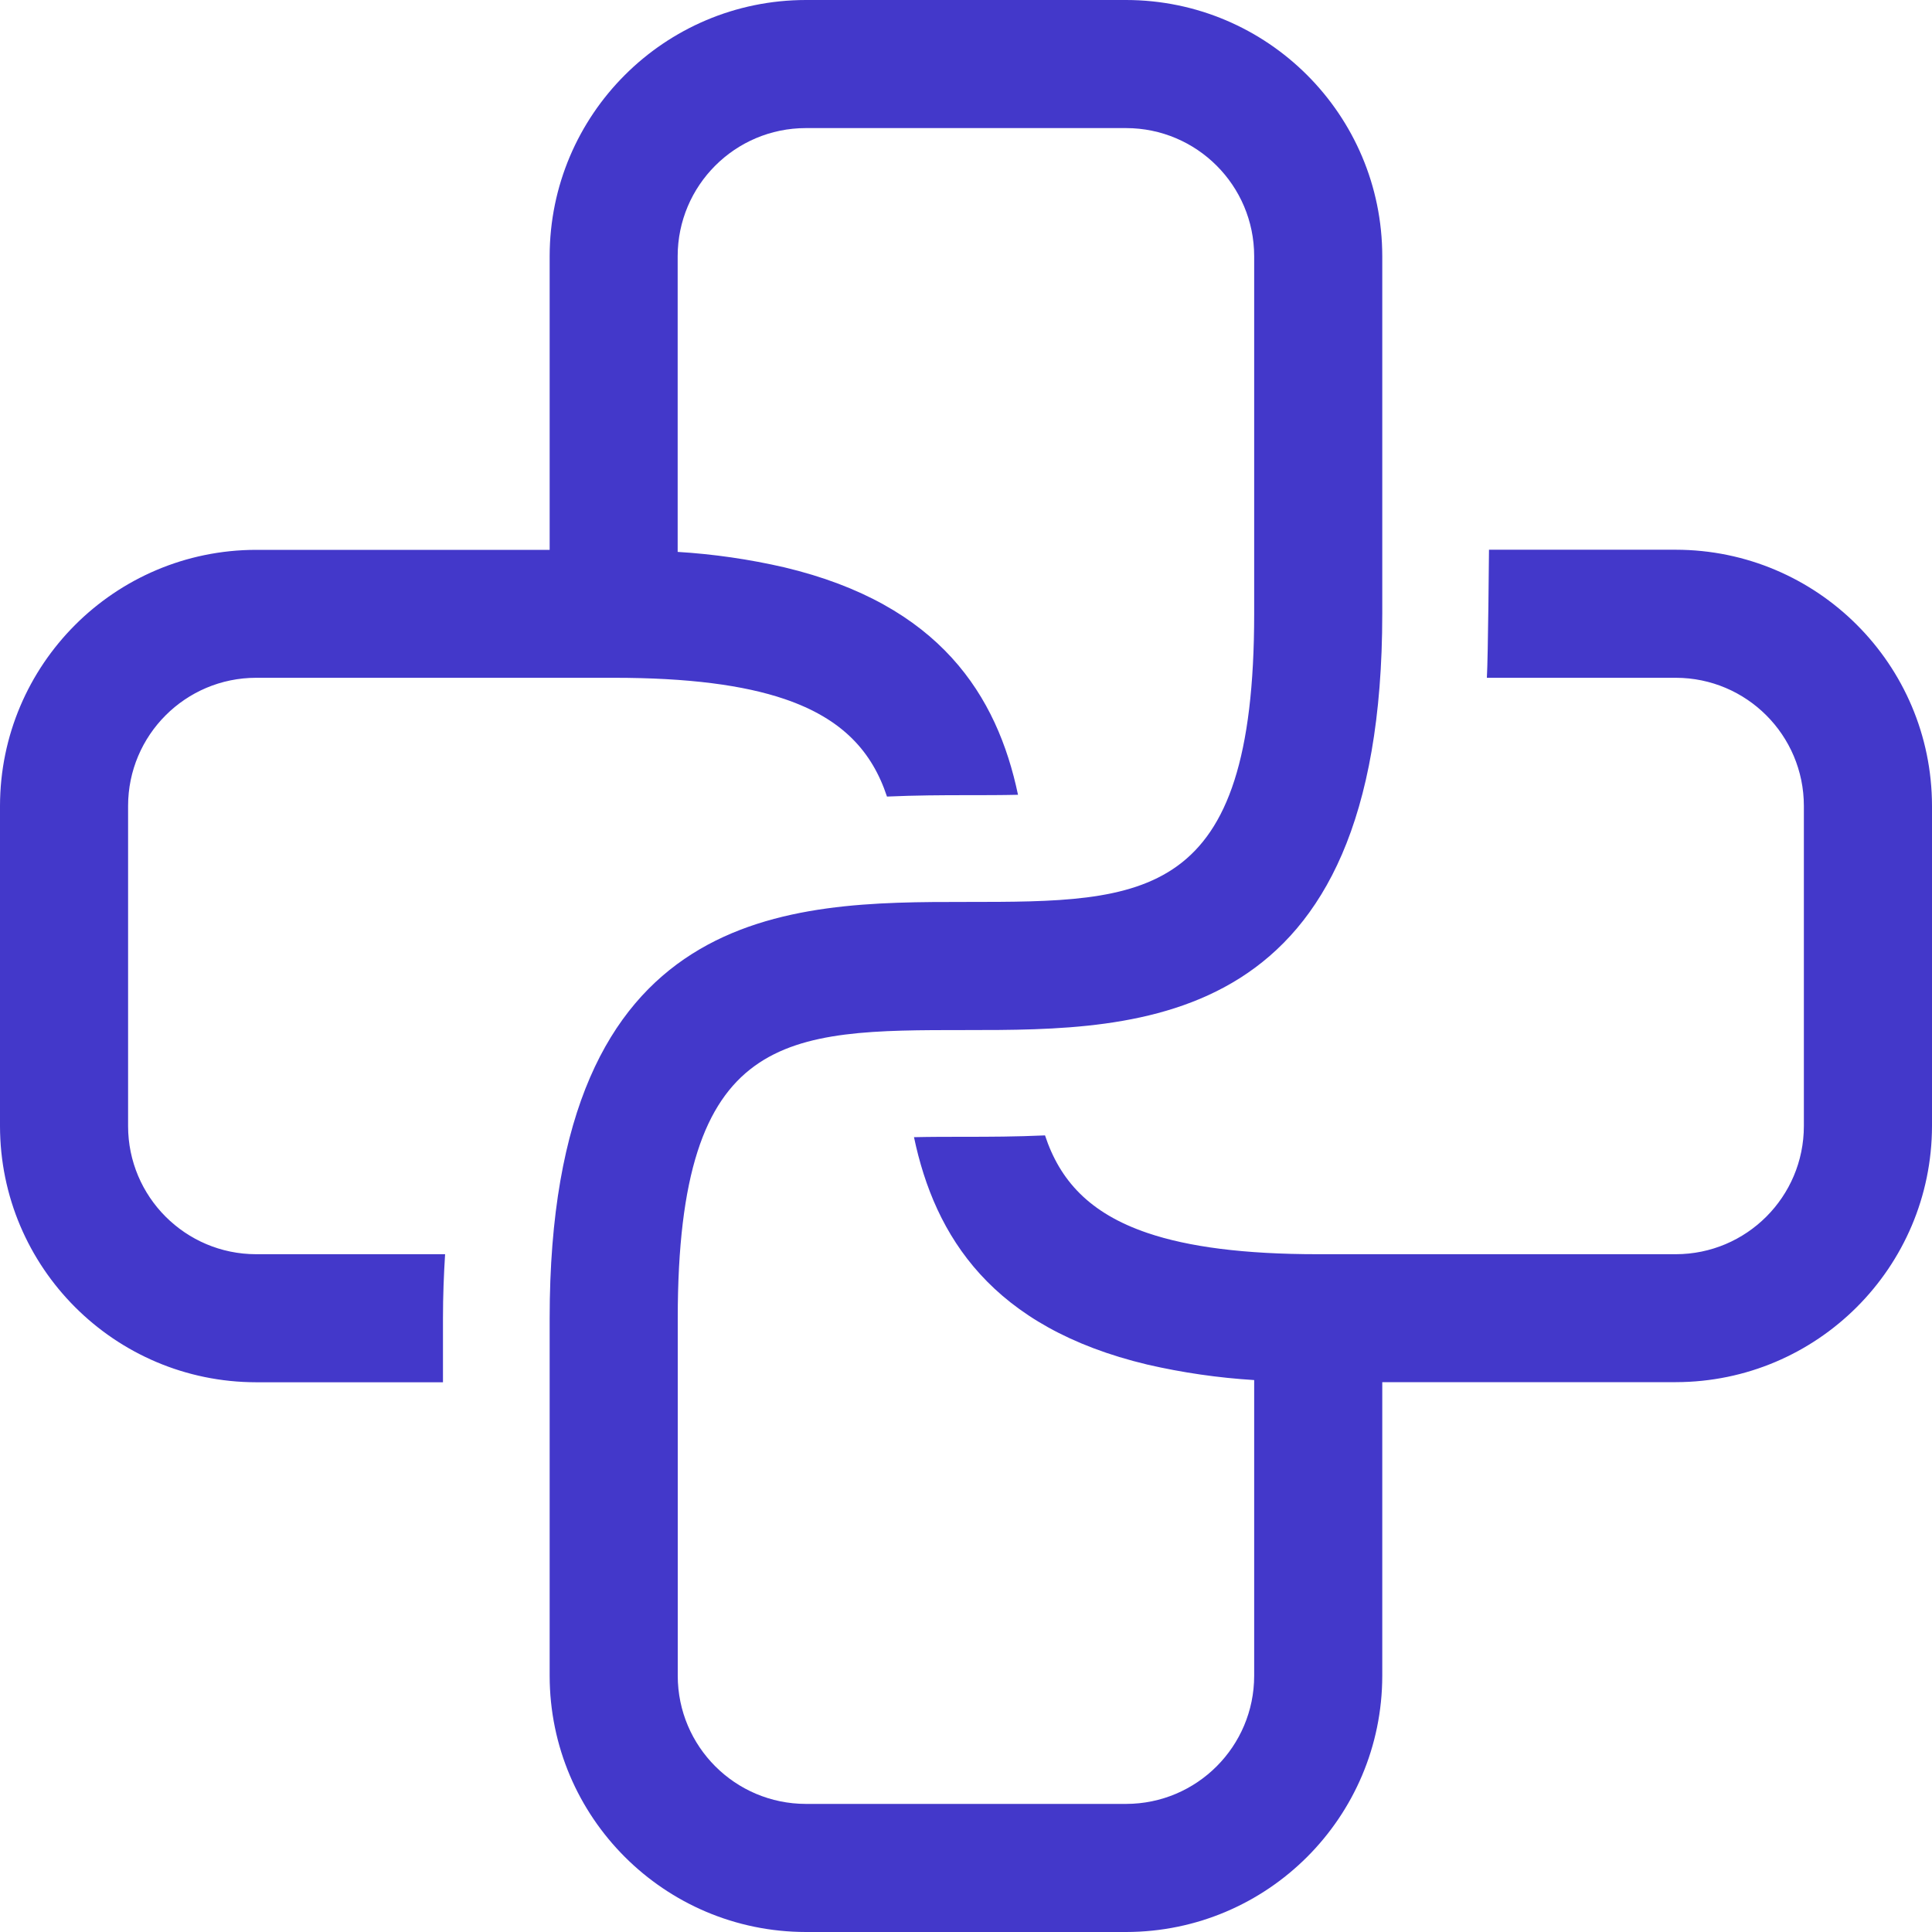
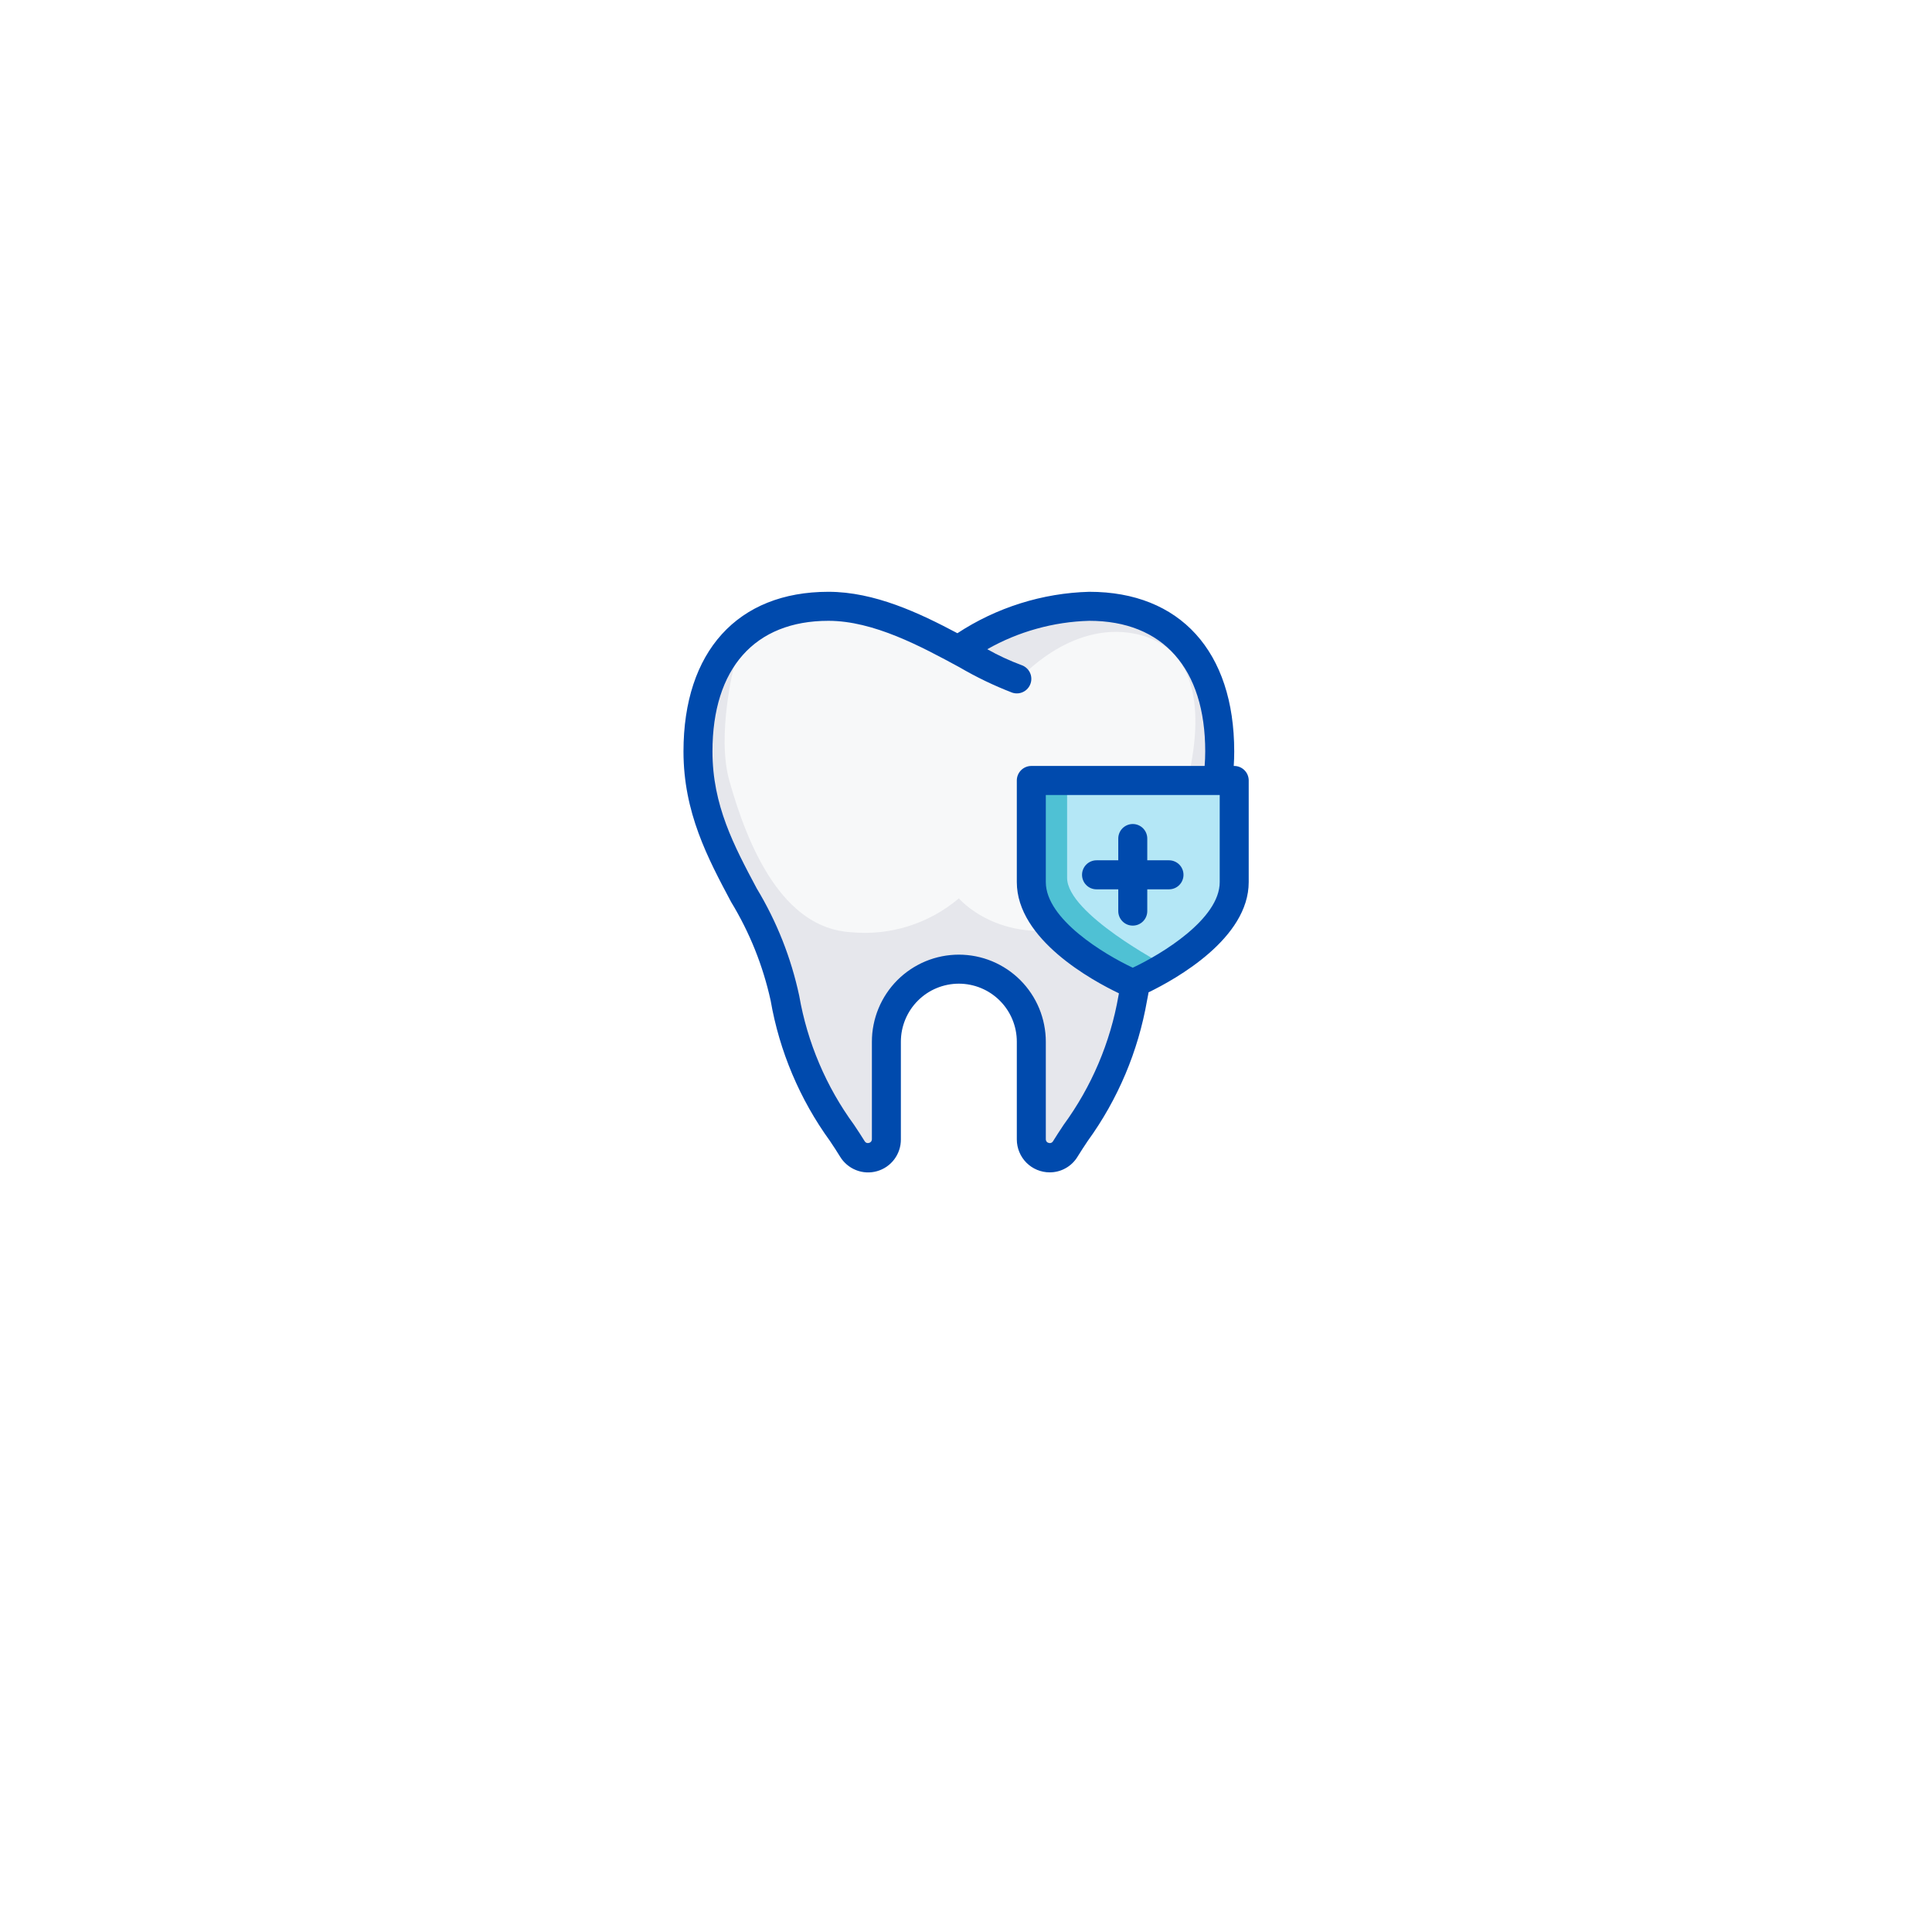
- <svg xmlns="http://www.w3.org/2000/svg" id="Layer_1" data-name="Layer 1" viewBox="0 0 500 500">
+ <svg xmlns="http://www.w3.org/2000/svg" width="500" zoomAndPan="magnify" viewBox="0 0 375 375" height="500" preserveAspectRatio="xMidYMid meet" version="1.0">
  <defs>
-     <style>.cls-1{fill:#4338ca;}</style>
+     <clipPath id="cfce708e7b">
+       <path d="M 132.395 114.867 L 242.645 114.867 L 242.645 228 L 132.395 228 Z M 132.395 114.867 " clip-rule="nonzero" />
+     </clipPath>
  </defs>
-   <path class="cls-1" d="M433.69,142.27H385.35s-.23,27.82-.55,33.14h48.89a33.18,33.18,0,0,1,33.15,33.15v82.87a33.18,33.18,0,0,1-33.15,33.16H341.15c-19.28,0-33.58-1.9-44.19-5.5-15.09-5.12-22.7-13.69-26.51-25.25-7.47.34-14.42.36-20.47.36-4.52,0-9.07,0-13.44.1,5.4,25.7,20.15,49.27,60.42,58.86a169.6,169.6,0,0,0,27.62,4V433.7a33.18,33.18,0,0,1-33.14,33.15H208.56A33.19,33.19,0,0,1,175.4,433.7V341.17c0-74.59,28.08-74.59,74.58-74.59,45.49,0,107.75,0,107.75-107.75V66.3A66.37,66.37,0,0,0,291.44,0H208.56A66.37,66.37,0,0,0,142.25,66.3v76h-76A66.36,66.36,0,0,0,0,208.56v82.87a66.37,66.37,0,0,0,66.3,66.3h48.34V341.17c0-5.81.22-11.27.55-16.58H66.29a33.17,33.17,0,0,1-33.14-33.16V208.56a33.17,33.17,0,0,1,33.14-33.15h92.54c19.32,0,33.6,1.9,44.19,5.49,15.08,5.12,22.7,13.69,26.53,25.25,7.46-.33,14.41-.36,20.43-.36,4.54,0,9.1,0,13.48-.1C258.06,180,243.3,156.43,203,146.83a168.41,168.41,0,0,0-27.62-4V66.3a33.19,33.19,0,0,1,33.16-33.15h82.88A33.18,33.18,0,0,1,324.58,66.3v92.53c0,74.58-28.07,74.58-74.6,74.59-45.45,0-107.73,0-107.73,107.75V433.7A66.38,66.38,0,0,0,208.56,500h82.88a66.37,66.37,0,0,0,66.29-66.3v-76h76A66.39,66.39,0,0,0,500,291.43V208.56A66.38,66.38,0,0,0,433.69,142.27Z" />
+   <path fill="#f7f8f9" d="M 211.43 116.277 C 207.012 116.398 202.695 117.121 198.48 118.445 C 194.266 119.773 190.312 121.648 186.617 124.078 L 185.914 124.531 L 185.184 124.164 C 177.477 120.051 169.203 116.277 160.793 116.277 C 144.055 116.277 134.07 127.348 134.07 145.855 C 134.07 157.352 138.684 166.027 143.156 174.422 C 146.848 180.504 149.457 187.02 150.977 193.973 C 151.887 199.609 153.586 205 156.066 210.145 C 157.875 213.805 159.938 217.316 162.258 220.68 C 163.043 221.863 163.719 222.848 164.254 223.777 C 164.711 224.512 165.316 225.09 166.07 225.512 C 166.828 225.934 167.637 226.145 168.5 226.145 C 168.828 226.145 169.148 226.113 169.469 226.047 C 169.785 225.984 170.094 225.891 170.395 225.766 C 170.695 225.641 170.98 225.488 171.25 225.309 C 171.52 225.125 171.77 224.922 172 224.691 C 172.23 224.461 172.434 224.211 172.617 223.938 C 172.797 223.668 172.949 223.383 173.074 223.082 C 173.199 222.781 173.293 222.473 173.355 222.152 C 173.418 221.836 173.453 221.512 173.453 221.188 L 173.453 202.199 C 173.453 201.367 173.535 200.543 173.695 199.727 C 173.859 198.91 174.098 198.117 174.418 197.348 C 174.734 196.578 175.125 195.848 175.586 195.156 C 176.047 194.465 176.574 193.824 177.16 193.234 C 177.746 192.645 178.387 192.121 179.078 191.66 C 179.77 191.195 180.5 190.805 181.266 190.488 C 182.035 190.168 182.828 189.93 183.641 189.766 C 184.457 189.602 185.281 189.523 186.113 189.523 C 186.941 189.523 187.766 189.602 188.582 189.766 C 189.395 189.93 190.188 190.168 190.957 190.488 C 191.723 190.805 192.453 191.195 193.145 191.66 C 193.836 192.121 194.477 192.645 195.062 193.234 C 195.652 193.824 196.176 194.465 196.637 195.156 C 197.098 195.848 197.488 196.578 197.809 197.348 C 198.125 198.117 198.363 198.91 198.527 199.727 C 198.691 200.543 198.77 201.367 198.77 202.199 L 198.77 221.188 C 198.77 221.512 198.805 221.836 198.867 222.152 C 198.93 222.473 199.023 222.781 199.148 223.082 C 199.273 223.383 199.426 223.668 199.609 223.938 C 199.789 224.211 199.992 224.461 200.223 224.691 C 200.453 224.922 200.703 225.125 200.973 225.309 C 201.242 225.488 201.527 225.641 201.828 225.766 C 202.129 225.891 202.438 225.984 202.758 226.047 C 203.074 226.113 203.398 226.145 203.723 226.145 C 204.586 226.145 205.395 225.934 206.152 225.512 C 206.906 225.09 207.512 224.512 207.969 223.777 C 208.504 222.848 209.18 221.863 209.883 220.793 C 212.777 216.816 215.184 212.566 217.102 208.035 C 219.02 203.508 220.402 198.82 221.246 193.973 C 222.77 187.02 225.375 180.504 229.066 174.422 C 233.539 166.027 238.152 157.352 238.152 145.855 C 238.152 127.348 228.168 116.277 211.43 116.277 Z M 211.43 116.277 " fill-opacity="1" fill-rule="nonzero" />
+   <path fill="#e6e7ec" d="M 238.152 145.855 C 238.152 157.352 233.539 166.027 229.066 174.422 C 225.375 180.504 222.77 187.02 221.246 193.973 C 220.402 198.82 219.02 203.508 217.102 208.035 C 215.184 212.566 212.777 216.816 209.883 220.793 C 209.18 221.863 208.504 222.848 207.969 223.777 C 207.512 224.512 206.906 225.09 206.152 225.512 C 205.395 225.934 204.586 226.145 203.723 226.145 C 203.398 226.145 203.074 226.113 202.758 226.047 C 202.438 225.984 202.129 225.891 201.828 225.766 C 201.527 225.641 201.242 225.488 200.973 225.309 C 200.703 225.125 200.453 224.922 200.223 224.691 C 199.992 224.461 199.789 224.211 199.609 223.938 C 199.426 223.668 199.273 223.383 199.148 223.082 C 199.023 222.781 198.93 222.473 198.867 222.152 C 198.805 221.836 198.77 221.512 198.77 221.188 L 198.77 202.199 C 198.77 201.367 198.691 200.543 198.527 199.727 C 198.363 198.91 198.125 198.117 197.809 197.348 C 197.488 196.578 197.098 195.848 196.637 195.156 C 196.176 194.465 195.652 193.824 195.062 193.234 C 194.477 192.645 193.836 192.121 193.145 191.66 C 192.453 191.195 191.723 190.805 190.957 190.488 C 190.188 190.168 189.395 189.93 188.582 189.766 C 187.766 189.602 186.941 189.523 186.113 189.523 C 185.281 189.523 184.457 189.602 183.641 189.766 C 182.828 189.93 182.035 190.168 181.266 190.488 C 180.5 190.805 179.77 191.195 179.078 191.66 C 178.387 192.121 177.746 192.645 177.16 193.234 C 176.574 193.824 176.047 194.465 175.586 195.156 C 175.125 195.848 174.734 196.578 174.418 197.348 C 174.098 198.117 173.859 198.91 173.695 199.727 C 173.535 200.543 173.453 201.367 173.453 202.199 L 173.453 221.188 C 173.453 221.512 173.418 221.836 173.355 222.152 C 173.293 222.473 173.199 222.781 173.074 223.082 C 172.949 223.383 172.797 223.668 172.617 223.938 C 172.434 224.211 172.23 224.461 172 224.691 C 171.77 224.922 171.52 225.125 171.25 225.309 C 170.98 225.488 170.695 225.641 170.395 225.766 C 170.094 225.891 169.785 225.984 169.469 226.047 C 169.148 226.113 168.828 226.145 168.5 226.145 C 167.637 226.145 166.828 225.934 166.07 225.512 C 165.316 225.09 164.711 224.512 164.254 223.777 C 163.719 222.848 163.043 221.863 162.258 220.68 C 159.938 217.316 157.875 213.805 156.066 210.145 C 153.586 205 151.887 199.609 150.977 193.973 C 149.457 187.02 146.848 180.504 143.156 174.422 C 138.684 166.027 134.07 157.352 134.07 145.855 C 134.039 142.535 134.406 139.258 135.168 136.023 L 142.48 129.289 C 142.48 129.289 139.078 142.645 141.551 151.488 C 145.152 164.336 151.848 180.184 165.184 180.945 C 167.059 181.121 168.93 181.113 170.805 180.918 C 172.676 180.723 174.512 180.34 176.309 179.777 C 178.105 179.215 179.832 178.477 181.48 177.566 C 183.129 176.656 184.676 175.594 186.113 174.375 C 186.113 174.375 193.875 183.48 208.785 179.844 C 217.73 177.648 226.844 164.645 229.828 154.055 C 233.289 141.855 234.305 125.777 220.23 123 C 207.637 120.512 197.809 131.844 197.809 131.844 L 185.914 124.531 L 186.617 124.078 C 190.312 121.648 194.266 119.773 198.48 118.445 C 202.695 117.121 207.012 116.398 211.43 116.277 C 228.168 116.277 238.152 127.348 238.152 145.855 Z M 238.152 145.855 " fill-opacity="1" fill-rule="nonzero" />
+   <path fill="#b4e7f6" d="M 239.391 151.238 L 239.391 170.758 C 239.391 184.816 219.867 190.254 219.867 190.254 C 219.867 190.254 200.348 184.816 200.348 170.758 L 200.348 151.238 Z M 239.391 151.238 " fill-opacity="1" fill-rule="nonzero" />
+   <path fill="#4fc1d4" d="M 225.879 187.238 C 224.016 188.527 222.012 189.531 219.867 190.254 C 219.867 190.254 200.348 184.816 200.348 170.758 L 200.348 151.238 L 207.125 151.238 L 207.125 170.395 C 207.125 177.367 225.879 187.238 225.879 187.238 Z M 225.879 187.238 " fill-opacity="1" fill-rule="nonzero" />
+   <g clip-path="url(#cfce708e7b)">
+     <path fill="#004aad" d="M 239.562 148.672 L 239.469 148.672 C 239.531 147.734 239.562 146.793 239.562 145.855 C 239.562 126.453 229.047 114.867 211.43 114.867 C 206.875 114.992 202.422 115.738 198.07 117.105 C 193.723 118.473 189.641 120.406 185.832 122.906 C 178.453 118.984 169.738 114.867 160.793 114.867 C 143.18 114.867 132.664 126.453 132.664 145.855 C 132.664 157.715 137.367 166.547 141.914 175.082 C 145.527 181.035 148.082 187.41 149.582 194.211 C 150.438 199.133 151.84 203.895 153.781 208.492 C 155.727 213.094 158.16 217.414 161.09 221.457 C 161.824 222.562 162.496 223.566 163.059 224.504 C 163.418 225.098 163.867 225.617 164.398 226.066 C 164.93 226.516 165.52 226.867 166.164 227.121 C 166.812 227.379 167.48 227.523 168.176 227.559 C 168.871 227.594 169.551 227.516 170.219 227.328 C 170.891 227.137 171.512 226.848 172.086 226.457 C 172.66 226.062 173.156 225.59 173.574 225.035 C 173.992 224.477 174.312 223.871 174.531 223.211 C 174.754 222.551 174.859 221.871 174.859 221.176 L 174.859 202.199 C 174.859 201.461 174.93 200.727 175.074 200 C 175.219 199.273 175.434 198.57 175.715 197.887 C 176 197.203 176.344 196.555 176.754 195.938 C 177.164 195.324 177.633 194.754 178.156 194.23 C 178.676 193.707 179.246 193.242 179.859 192.828 C 180.473 192.418 181.121 192.07 181.805 191.789 C 182.488 191.504 183.191 191.293 183.918 191.148 C 184.641 191.004 185.371 190.93 186.113 190.93 C 186.852 190.93 187.582 191.004 188.309 191.148 C 189.031 191.293 189.734 191.504 190.418 191.789 C 191.102 192.07 191.75 192.418 192.363 192.828 C 192.977 193.242 193.547 193.707 194.066 194.23 C 194.59 194.754 195.059 195.324 195.469 195.938 C 195.879 196.555 196.227 197.203 196.508 197.887 C 196.789 198.57 197.004 199.273 197.148 200 C 197.293 200.727 197.363 201.461 197.363 202.199 L 197.363 221.176 C 197.363 221.594 197.406 222.008 197.488 222.418 C 197.57 222.828 197.691 223.227 197.852 223.613 C 198.012 224 198.207 224.367 198.441 224.719 C 198.672 225.066 198.938 225.387 199.23 225.684 C 199.527 225.98 199.848 226.242 200.195 226.477 C 200.543 226.707 200.91 226.906 201.297 227.066 C 201.684 227.227 202.082 227.348 202.492 227.43 C 202.902 227.512 203.316 227.555 203.734 227.555 C 204.277 227.555 204.816 227.488 205.344 227.352 C 205.871 227.215 206.371 227.012 206.848 226.742 C 207.324 226.477 207.758 226.152 208.148 225.773 C 208.539 225.391 208.879 224.969 209.16 224.5 C 209.723 223.566 210.398 222.562 211.129 221.457 C 214.059 217.414 216.492 213.09 218.438 208.492 C 220.379 203.891 221.777 199.129 222.637 194.211 C 222.723 193.715 222.812 193.23 222.918 192.75 C 222.918 192.707 222.918 192.664 222.918 192.621 C 228.359 189.977 242.375 182.117 242.375 171.211 L 242.375 151.488 C 242.375 151.117 242.301 150.758 242.16 150.41 C 242.016 150.066 241.812 149.762 241.551 149.5 C 241.285 149.234 240.98 149.031 240.637 148.887 C 240.293 148.746 239.934 148.672 239.562 148.672 Z M 217.094 193.281 C 216.305 197.812 215.012 202.191 213.215 206.422 C 211.418 210.652 209.16 214.621 206.449 218.332 C 205.672 219.508 204.957 220.586 204.359 221.566 C 204.148 221.844 203.875 221.938 203.539 221.84 C 203.203 221.746 203.023 221.523 202.992 221.176 L 202.992 202.199 C 202.992 201.645 202.965 201.094 202.91 200.543 C 202.855 199.992 202.773 199.445 202.664 198.902 C 202.559 198.359 202.426 197.82 202.262 197.293 C 202.102 196.762 201.918 196.242 201.707 195.73 C 201.492 195.219 201.258 194.719 200.996 194.23 C 200.738 193.742 200.453 193.27 200.145 192.809 C 199.84 192.348 199.508 191.902 199.16 191.477 C 198.809 191.047 198.438 190.637 198.047 190.246 C 197.656 189.855 197.246 189.484 196.82 189.133 C 196.391 188.781 195.949 188.453 195.488 188.145 C 195.027 187.836 194.555 187.555 194.066 187.293 C 193.582 187.031 193.082 186.793 192.57 186.582 C 192.059 186.371 191.539 186.184 191.012 186.023 C 190.48 185.863 189.945 185.73 189.406 185.621 C 188.863 185.512 188.316 185.434 187.766 185.379 C 187.215 185.324 186.664 185.297 186.113 185.297 C 185.559 185.297 185.008 185.324 184.457 185.379 C 183.906 185.434 183.359 185.512 182.82 185.621 C 182.277 185.73 181.742 185.863 181.211 186.023 C 180.684 186.184 180.164 186.371 179.652 186.582 C 179.141 186.793 178.641 187.031 178.156 187.293 C 177.668 187.555 177.195 187.836 176.734 188.145 C 176.273 188.453 175.832 188.781 175.402 189.133 C 174.977 189.484 174.566 189.855 174.176 190.246 C 173.785 190.637 173.414 191.047 173.062 191.477 C 172.715 191.902 172.383 192.348 172.078 192.809 C 171.77 193.27 171.488 193.742 171.227 194.23 C 170.965 194.719 170.73 195.219 170.52 195.73 C 170.305 196.242 170.121 196.762 169.961 197.293 C 169.801 197.82 169.664 198.359 169.559 198.902 C 169.449 199.445 169.367 199.992 169.312 200.543 C 169.262 201.094 169.234 201.645 169.234 202.199 L 169.234 221.176 C 169.199 221.52 169.016 221.742 168.684 221.836 C 168.352 221.934 168.078 221.844 167.867 221.566 C 167.266 220.578 166.551 219.508 165.773 218.332 C 163.062 214.621 160.805 210.652 159.008 206.422 C 157.211 202.191 155.918 197.812 155.129 193.281 C 153.539 185.871 150.789 178.922 146.879 172.438 C 142.461 164.141 138.289 156.309 138.289 145.855 C 138.289 129.742 146.492 120.5 160.793 120.5 C 169.586 120.5 178.82 125.5 186.234 129.516 C 189.516 131.434 192.93 133.078 196.477 134.445 C 196.828 134.562 197.191 134.605 197.566 134.582 C 197.938 134.555 198.293 134.457 198.625 134.289 C 198.961 134.121 199.25 133.898 199.492 133.613 C 199.738 133.332 199.918 133.012 200.035 132.656 C 200.156 132.301 200.199 131.938 200.172 131.566 C 200.148 131.191 200.051 130.84 199.883 130.504 C 199.715 130.168 199.492 129.879 199.207 129.637 C 198.926 129.391 198.605 129.207 198.254 129.09 C 195.965 128.238 193.758 127.215 191.629 126.016 C 194.652 124.297 197.84 122.973 201.191 122.043 C 204.539 121.109 207.953 120.594 211.43 120.5 C 225.73 120.5 233.934 129.742 233.934 145.855 C 233.934 146.797 233.891 147.738 233.82 148.672 L 200.176 148.672 C 199.805 148.672 199.445 148.746 199.102 148.887 C 198.758 149.031 198.453 149.234 198.188 149.5 C 197.926 149.762 197.723 150.066 197.578 150.41 C 197.434 150.758 197.363 151.117 197.363 151.488 L 197.363 171.211 C 197.363 182.355 212.02 190.336 217.184 192.801 C 217.156 192.961 217.121 193.121 217.094 193.281 Z M 236.746 171.211 C 236.746 178.391 225.445 185.207 219.867 187.832 C 214.289 185.207 202.992 178.402 202.992 171.211 L 202.992 154.309 L 236.746 154.309 Z M 236.746 171.211 " fill-opacity="1" fill-rule="nonzero" />
+   </g>
+   <path fill="#004aad" d="M 212.836 172.617 L 217.055 172.617 L 217.055 176.844 C 217.055 177.219 217.129 177.578 217.27 177.922 C 217.414 178.27 217.617 178.574 217.879 178.836 C 218.145 179.102 218.449 179.305 218.793 179.449 C 219.137 179.59 219.496 179.66 219.867 179.66 C 220.242 179.66 220.602 179.59 220.945 179.449 C 221.289 179.305 221.594 179.102 221.859 178.836 C 222.121 178.574 222.324 178.27 222.469 177.922 C 222.609 177.578 222.684 177.219 222.684 176.844 L 222.684 172.617 L 226.902 172.617 C 227.273 172.617 227.633 172.547 227.977 172.406 C 228.324 172.262 228.629 172.059 228.891 171.793 C 229.156 171.531 229.359 171.227 229.5 170.879 C 229.645 170.535 229.715 170.176 229.715 169.801 C 229.715 169.43 229.645 169.07 229.5 168.723 C 229.359 168.379 229.156 168.074 228.891 167.809 C 228.629 167.547 228.324 167.344 227.977 167.199 C 227.633 167.055 227.273 166.984 226.902 166.984 L 222.684 166.984 L 222.684 162.758 C 222.684 162.387 222.609 162.027 222.469 161.68 C 222.324 161.336 222.121 161.031 221.859 160.766 C 221.594 160.504 221.289 160.301 220.945 160.156 C 220.602 160.012 220.242 159.941 219.867 159.941 C 219.496 159.941 219.137 160.012 218.793 160.156 C 218.449 160.301 218.145 160.504 217.879 160.766 C 217.617 161.031 217.414 161.336 217.27 161.68 C 217.129 162.027 217.055 162.387 217.055 162.758 L 217.055 166.984 L 212.836 166.984 C 212.465 166.984 212.105 167.055 211.758 167.199 C 211.414 167.344 211.109 167.547 210.848 167.809 C 210.582 168.074 210.379 168.379 210.238 168.723 C 210.094 169.07 210.023 169.43 210.023 169.801 C 210.023 170.176 210.094 170.535 210.238 170.879 C 210.379 171.227 210.582 171.531 210.848 171.793 C 211.109 172.059 211.414 172.262 211.758 172.406 C 212.105 172.547 212.465 172.617 212.836 172.617 Z M 212.836 172.617 " fill-opacity="1" fill-rule="nonzero" />
</svg>
